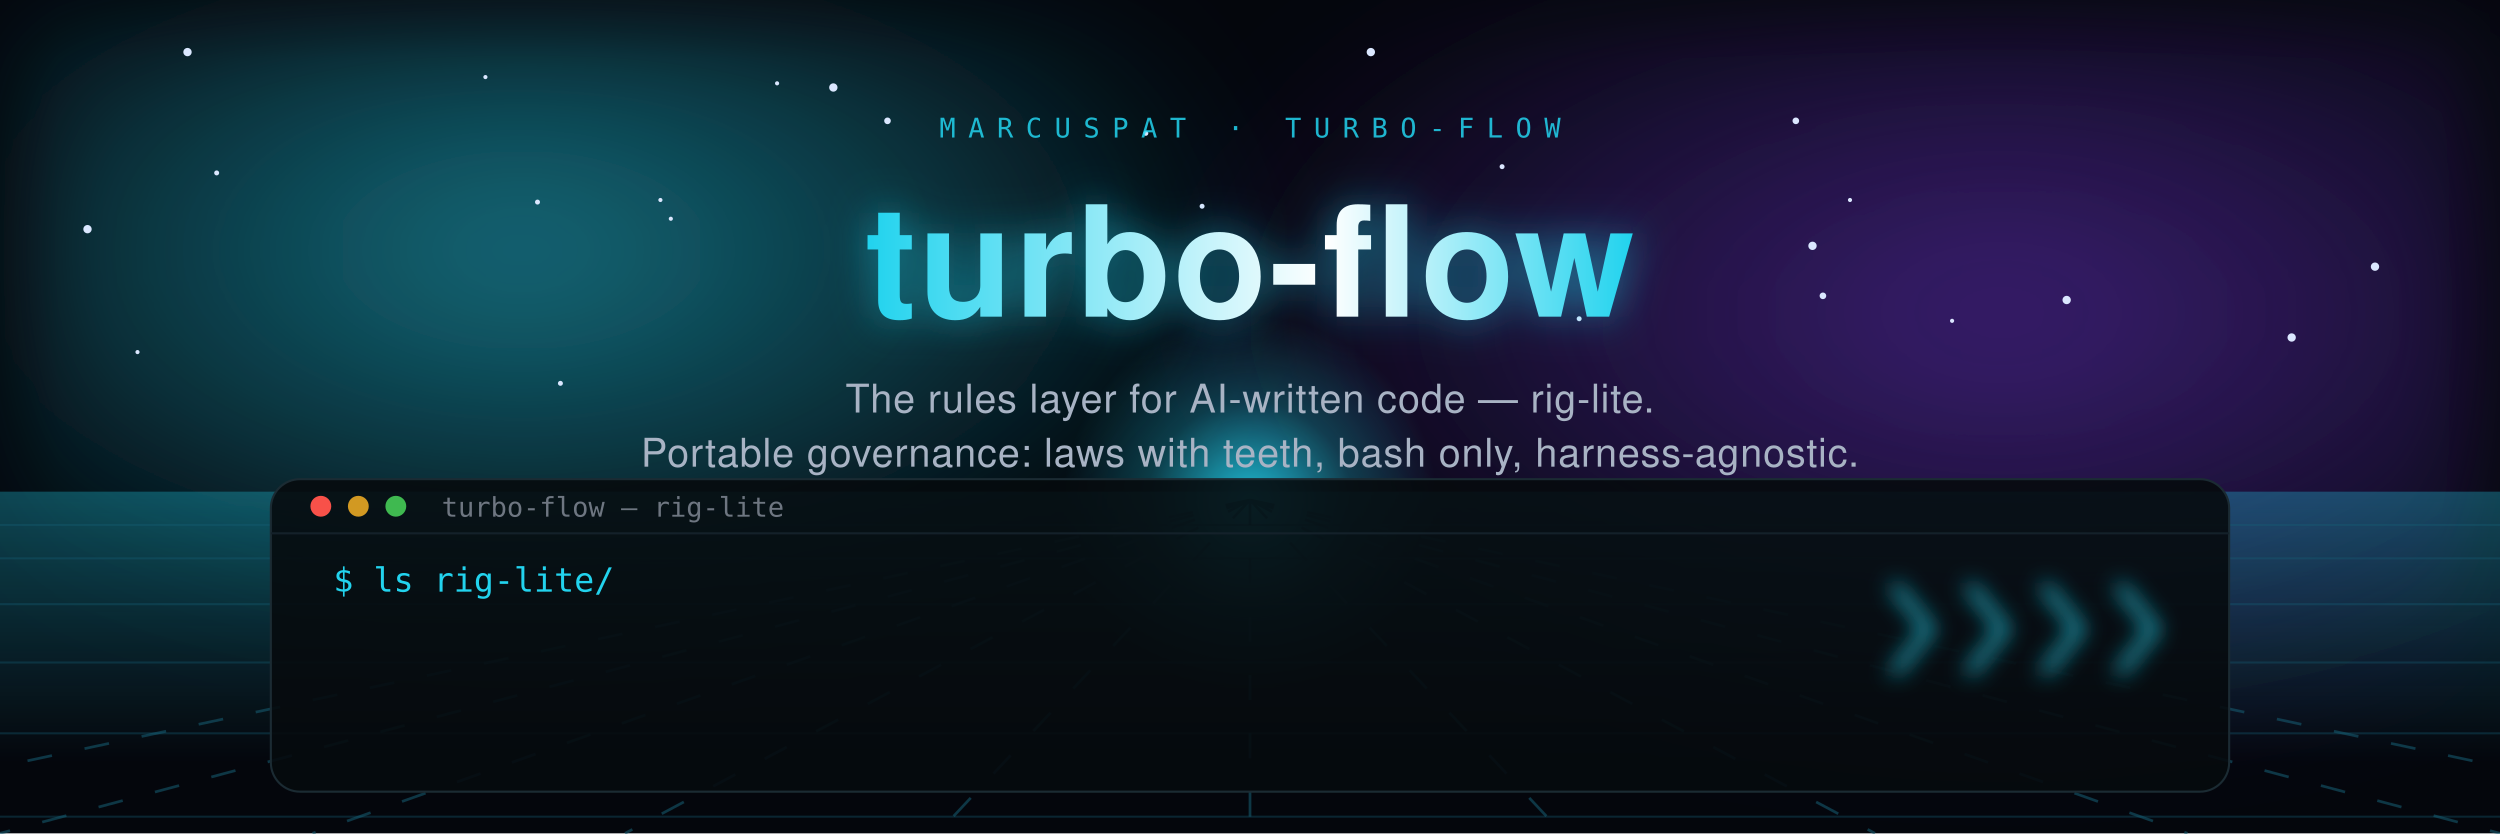
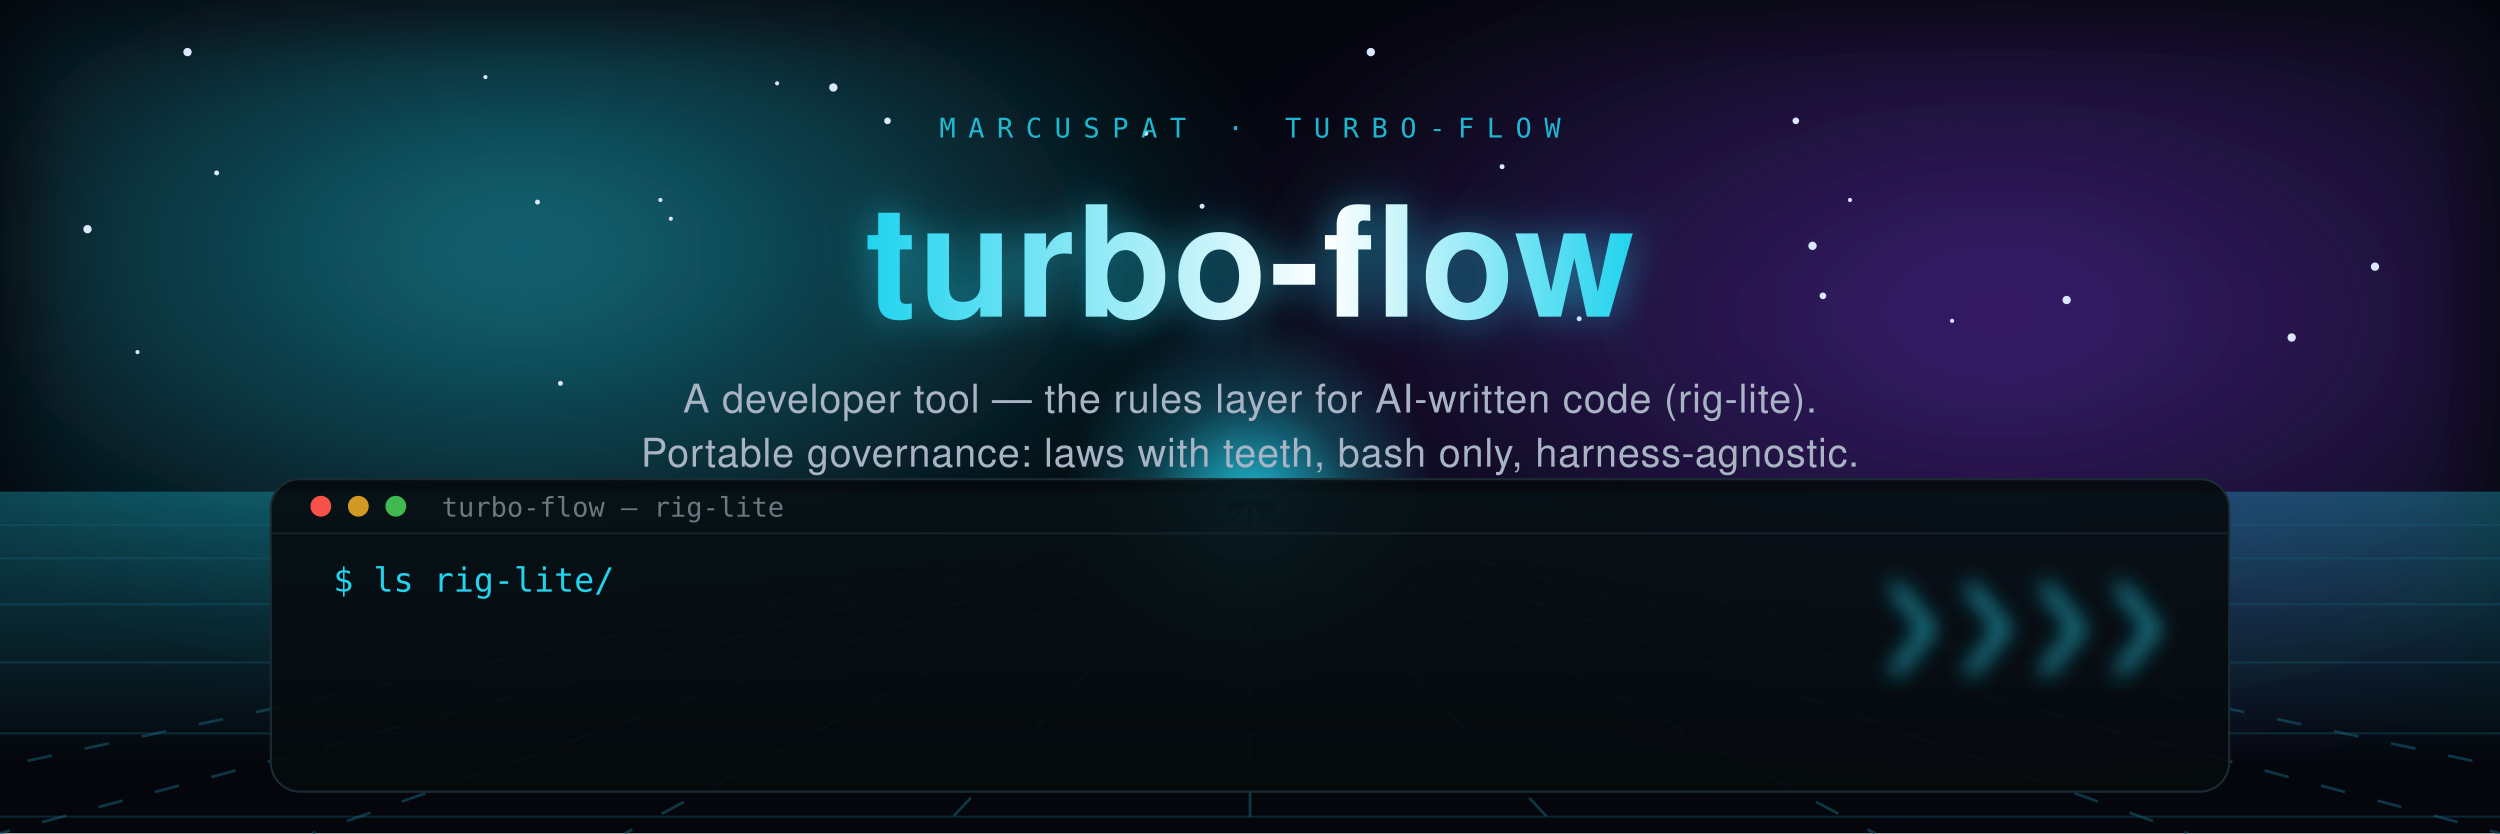
- <svg xmlns="http://www.w3.org/2000/svg" width="1200" height="400" viewBox="0 0 1200 400" role="img" aria-label="turbo-flow: The rules layer for AI-written code — rig-lite. Portable governance: laws with teeth, bash only, harness-agnostic.">
+ <svg xmlns="http://www.w3.org/2000/svg" width="1200" height="400" viewBox="0 0 1200 400" role="img" aria-label="turbo-flow: a developer tool — the rules layer for AI-written code (rig-lite). Portable governance: laws with teeth, bash only, harness-agnostic.">
  <defs>
    <radialGradient id="aur1">
      <stop offset="0" stop-color="#22d3ee" stop-opacity="0.50" />
      <stop offset="1" stop-color="#22d3ee" stop-opacity="0" />
    </radialGradient>
    <radialGradient id="aur2">
      <stop offset="0" stop-color="#7c3aed" stop-opacity="0.45" />
      <stop offset="1" stop-color="#7c3aed" stop-opacity="0" />
    </radialGradient>
    <radialGradient id="orb">
      <stop offset="0" stop-color="#22d3ee" stop-opacity="0.9" />
      <stop offset="0.55" stop-color="#22d3ee" stop-opacity="0.25" />
      <stop offset="1" stop-color="#22d3ee" stop-opacity="0" />
    </radialGradient>
    <linearGradient id="tgrad" x1="0" x2="1">
      <stop offset="0" stop-color="#22d3ee" />
      <stop offset="0.6" stop-color="#ffffff" />
      <stop offset="1" stop-color="#22d3ee" />
    </linearGradient>
    <linearGradient id="beam" x1="0" x2="1">
      <stop offset="0" stop-color="#ffffff" stop-opacity="0" />
      <stop offset="0.5" stop-color="#ffffff" stop-opacity="0.45" />
      <stop offset="1" stop-color="#ffffff" stop-opacity="0" />
    </linearGradient>
    <linearGradient id="hglow" x1="0" x2="0" y1="0" y2="1">
      <stop offset="0" stop-color="#22d3ee" stop-opacity="0.30" />
      <stop offset="1" stop-color="#22d3ee" stop-opacity="0" />
    </linearGradient>
    <filter id="soft" x="-80%" y="-80%" width="260%" height="260%">
      <feGaussianBlur stdDeviation="30" />
    </filter>
    <filter id="glow" x="-80%" y="-80%" width="260%" height="260%">
      <feGaussianBlur stdDeviation="5" />
    </filter>
    <filter id="glow2" x="-80%" y="-80%" width="260%" height="260%">
      <feGaussianBlur stdDeviation="10" />
    </filter>
  </defs>
  <rect width="1200" height="400" fill="#04060c" />
  <ellipse cx="250" cy="120" rx="360" ry="190" fill="url(#aur1)" filter="url(#soft)">
    <animateTransform attributeName="transform" type="translate" values="0 0; 70 24; -40 12; 0 0" dur="26s" repeatCount="indefinite" />
  </ellipse>
  <ellipse cx="960" cy="150" rx="400" ry="210" fill="url(#aur2)" filter="url(#soft)">
    <animateTransform attributeName="transform" type="translate" values="0 0; -60 18; 34 -12; 0 0" dur="32s" repeatCount="indefinite" />
  </ellipse>
  <g>
    <circle cx="233" cy="37" r="1" fill="#dbe7ff">
      <animate attributeName="opacity" values="0.08;0.85;0.08" dur="3.98s" begin="-3.87s" repeatCount="indefinite" />
    </circle>
    <circle cx="1140" cy="128" r="2" fill="#dbe7ff">
      <animate attributeName="opacity" values="0.08;0.85;0.08" dur="2.85s" begin="-0.00s" repeatCount="indefinite" />
    </circle>
    <circle cx="550" cy="64" r="1.2" fill="#dbe7ff">
      <animate attributeName="opacity" values="0.08;0.85;0.08" dur="2.54s" begin="-3.20s" repeatCount="indefinite" />
    </circle>
    <circle cx="66" cy="169" r="1" fill="#dbe7ff">
      <animate attributeName="opacity" values="0.08;0.85;0.08" dur="4.46s" begin="-0.53s" repeatCount="indefinite" />
    </circle>
    <circle cx="426" cy="58" r="1.6" fill="#dbe7ff">
      <animate attributeName="opacity" values="0.08;0.85;0.08" dur="2.71s" begin="-0.55s" repeatCount="indefinite" />
    </circle>
    <circle cx="758" cy="153" r="1.2" fill="#dbe7ff">
      <animate attributeName="opacity" values="0.08;0.85;0.08" dur="3.77s" begin="-1.88s" repeatCount="indefinite" />
    </circle>
    <circle cx="937" cy="154" r="1" fill="#dbe7ff">
      <animate attributeName="opacity" values="0.08;0.85;0.08" dur="3.07s" begin="-2.65s" repeatCount="indefinite" />
    </circle>
    <circle cx="721" cy="80" r="1.2" fill="#dbe7ff">
      <animate attributeName="opacity" values="0.08;0.85;0.08" dur="3.99s" begin="-4.37s" repeatCount="indefinite" />
    </circle>
    <circle cx="577" cy="99" r="1.2" fill="#dbe7ff">
      <animate attributeName="opacity" values="0.08;0.85;0.08" dur="3.44s" begin="-0.51s" repeatCount="indefinite" />
    </circle>
    <circle cx="1100" cy="162" r="2" fill="#dbe7ff">
      <animate attributeName="opacity" values="0.08;0.85;0.08" dur="2.77s" begin="-3.76s" repeatCount="indefinite" />
    </circle>
    <circle cx="373" cy="40" r="1" fill="#dbe7ff">
      <animate attributeName="opacity" values="0.08;0.85;0.08" dur="4.14s" begin="-3.65s" repeatCount="indefinite" />
    </circle>
    <circle cx="317" cy="96" r="1" fill="#dbe7ff">
      <animate attributeName="opacity" values="0.08;0.85;0.08" dur="4.46s" begin="-2.63s" repeatCount="indefinite" />
    </circle>
    <circle cx="992" cy="144" r="2" fill="#dbe7ff">
      <animate attributeName="opacity" values="0.08;0.85;0.08" dur="4.56s" begin="-0.09s" repeatCount="indefinite" />
    </circle>
    <circle cx="322" cy="105" r="1" fill="#dbe7ff">
      <animate attributeName="opacity" values="0.08;0.85;0.08" dur="3.87s" begin="-0.58s" repeatCount="indefinite" />
    </circle>
    <circle cx="870" cy="118" r="2" fill="#dbe7ff">
      <animate attributeName="opacity" values="0.08;0.85;0.08" dur="3.20s" begin="-0.20s" repeatCount="indefinite" />
    </circle>
    <circle cx="888" cy="96" r="1" fill="#dbe7ff">
      <animate attributeName="opacity" values="0.08;0.85;0.08" dur="4.33s" begin="-2.92s" repeatCount="indefinite" />
    </circle>
    <circle cx="90" cy="25" r="2" fill="#dbe7ff">
      <animate attributeName="opacity" values="0.08;0.85;0.08" dur="2.93s" begin="-0.89s" repeatCount="indefinite" />
    </circle>
    <circle cx="875" cy="142" r="1.6" fill="#dbe7ff">
      <animate attributeName="opacity" values="0.08;0.85;0.08" dur="3.66s" begin="-4.06s" repeatCount="indefinite" />
    </circle>
    <circle cx="104" cy="83" r="1.2" fill="#dbe7ff">
      <animate attributeName="opacity" values="0.08;0.85;0.08" dur="3.99s" begin="-3.87s" repeatCount="indefinite" />
    </circle>
    <circle cx="658" cy="25" r="2" fill="#dbe7ff">
      <animate attributeName="opacity" values="0.08;0.85;0.08" dur="2.87s" begin="-0.41s" repeatCount="indefinite" />
    </circle>
    <circle cx="269" cy="184" r="1.2" fill="#dbe7ff">
      <animate attributeName="opacity" values="0.08;0.85;0.08" dur="4.45s" begin="-2.29s" repeatCount="indefinite" />
    </circle>
    <circle cx="42" cy="110" r="2" fill="#dbe7ff">
      <animate attributeName="opacity" values="0.08;0.85;0.08" dur="2.94s" begin="-3.39s" repeatCount="indefinite" />
    </circle>
    <circle cx="400" cy="42" r="2" fill="#dbe7ff">
      <animate attributeName="opacity" values="0.08;0.85;0.08" dur="3.84s" begin="-0.64s" repeatCount="indefinite" />
    </circle>
    <circle cx="258" cy="97" r="1.2" fill="#dbe7ff">
      <animate attributeName="opacity" values="0.08;0.85;0.08" dur="3.25s" begin="-3.71s" repeatCount="indefinite" />
    </circle>
    <circle cx="588" cy="117" r="1" fill="#dbe7ff">
      <animate attributeName="opacity" values="0.08;0.85;0.08" dur="3.84s" begin="-3.23s" repeatCount="indefinite" />
    </circle>
    <circle cx="862" cy="58" r="1.6" fill="#dbe7ff">
      <animate attributeName="opacity" values="0.08;0.85;0.08" dur="4.39s" begin="-3.32s" repeatCount="indefinite" />
    </circle>
  </g>
  <rect x="0" y="236" width="1200" height="130" fill="url(#hglow)">
    <animate attributeName="opacity" values="0.45;0.9;0.45" dur="7s" repeatCount="indefinite" />
  </rect>
  <circle cx="600" cy="242" r="90" fill="url(#orb)">
    <animate attributeName="r" values="78;110;78" dur="6s" repeatCount="indefinite" />
  </circle>
  <path d="M600 240 L-150 400 M600 240 L0 400 M600 240 L150 400 M600 240 L300 400 M600 240 L450 400 M600 240 L600 400 M600 240 L750 400 M600 240 L900 400 M600 240 L1050 400 M600 240 L1200 400 M600 240 L1350 400" stroke="#155e75" stroke-width="1.3" opacity="0.55" fill="none" stroke-dasharray="12 16">
    <animate attributeName="stroke-dashoffset" values="0;-56" dur="0.9s" repeatCount="indefinite" />
  </path>
  <path d="M0 252 H1200 M0 268 H1200 M0 290 H1200 M0 318 H1200 M0 352 H1200 M0 392 H1200" stroke="#155e75" stroke-width="1" opacity="0.35" fill="none" />
  <circle cx="600" cy="241" r="4" fill="#22d3ee" filter="url(#glow2)">
    <animate attributeName="opacity" values="0.6;1;0.6" dur="2.6s" repeatCount="indefinite" />
  </circle>
  <rect x="-260" y="-90" width="170" height="580" fill="url(#beam)" opacity="0.10" filter="url(#soft)" transform="rotate(14)">
    <animateTransform attributeName="transform" type="translate" additive="sum" values="-350 0;1750 0" dur="7s" repeatCount="indefinite" />
  </rect>
  <rect x="-260" y="-90" width="170" height="580" fill="url(#beam)" opacity="0.07" filter="url(#soft)" transform="rotate(14)">
    <animateTransform attributeName="transform" type="translate" additive="sum" values="-350 0;1750 0" dur="7s" begin="-3.4s" repeatCount="indefinite" />
  </rect>
  <text x="600" y="66" text-anchor="middle" font-family="ui-monospace,Menlo,Consolas,monospace" font-size="13" letter-spacing="6" fill="#22d3ee" opacity="0.85">MARCUSPAT · TURBO-FLOW</text>
  <text x="600" y="152" text-anchor="middle" font-family="-apple-system,Segoe UI,Helvetica,Arial,sans-serif" font-size="74" font-weight="800" letter-spacing="1" fill="#22d3ee" opacity="0.55" filter="url(#glow2)">turbo-flow</text>
  <text x="600" y="152" text-anchor="middle" font-family="-apple-system,Segoe UI,Helvetica,Arial,sans-serif" font-size="74" font-weight="800" letter-spacing="1" fill="url(#tgrad)">turbo-flow</text>
-   <text x="600" y="198" text-anchor="middle" font-family="-apple-system,Segoe UI,Helvetica,Arial,sans-serif" font-size="19" letter-spacing="0.4" fill="#a8b3c4">The rules layer for AI-written code — rig-lite.</text>
+   <text x="600" y="198" text-anchor="middle" font-family="-apple-system,Segoe UI,Helvetica,Arial,sans-serif" font-size="19" letter-spacing="0.4" fill="#a8b3c4">A developer tool — the rules layer for AI-written code (rig-lite).</text>
  <text x="600" y="224" text-anchor="middle" font-family="-apple-system,Segoe UI,Helvetica,Arial,sans-serif" font-size="19" letter-spacing="0.4" fill="#a8b3c4">Portable governance: laws with teeth, bash only, harness-agnostic.</text>
  <g transform="translate(600,308)">
    <rect x="-470" y="-78" width="940" height="150" rx="14" fill="#060a0e" fill-opacity="0.9" stroke="#1b2b33" />
    <line x1="-470" y1="-52" x2="470" y2="-52" stroke="#14212a" />
    <circle cx="-446" cy="-65" r="5" fill="#f85149" />
    <circle cx="-428" cy="-65" r="5" fill="#d29922" />
    <circle cx="-410" cy="-65" r="5" fill="#3fb950" />
    <text x="-388" y="-60" font-family="ui-monospace,Menlo,Consolas,monospace" font-size="13" fill="#6e7681">turbo-flow — rig-lite</text>
    <g font-family="ui-monospace,Menlo,Consolas,monospace" font-size="16">
      <text x="-440" y="-24" fill="#22d3ee">$ ls rig-lite/</text>
      <text x="-440" y="8" fill="#3fb950" opacity="0">✓ laws with teeth — gate.sh + review.sh<animate attributeName="opacity" calcMode="discrete" values="0;1" keyTimes="0;0.3" dur="7s" repeatCount="indefinite" />
      </text>
      <text x="-440" y="40" fill="#3fb950" opacity="0">✓ installs nothing · bash only · drop-in<animate attributeName="opacity" calcMode="discrete" values="0;1" keyTimes="0;0.54" dur="7s" repeatCount="indefinite" />
      </text>
      <text x="-440" y="66" fill="#c9d1d9" opacity="0">$ ▮<animate attributeName="opacity" calcMode="discrete" values="0;1" keyTimes="0;0.78" dur="7s" repeatCount="indefinite" />
      </text>
    </g>
    <g stroke="#22d3ee" stroke-width="4" fill="none" stroke-linecap="round" stroke-linejoin="round" filter="url(#glow)">
      <path d="M310 -26 l16 20 -16 20">
        <animate attributeName="opacity" values="0;1;0" dur="1.2s" begin="0s" repeatCount="indefinite" />
      </path>
      <path d="M346 -26 l16 20 -16 20">
        <animate attributeName="opacity" values="0;1;0" dur="1.2s" begin="-0.15s" repeatCount="indefinite" />
      </path>
      <path d="M382 -26 l16 20 -16 20">
        <animate attributeName="opacity" values="0;1;0" dur="1.2s" begin="-0.3s" repeatCount="indefinite" />
      </path>
      <path d="M418 -26 l16 20 -16 20">
        <animate attributeName="opacity" values="0;1;0" dur="1.2s" begin="-0.45s" repeatCount="indefinite" />
      </path>
    </g>
  </g>
</svg>
